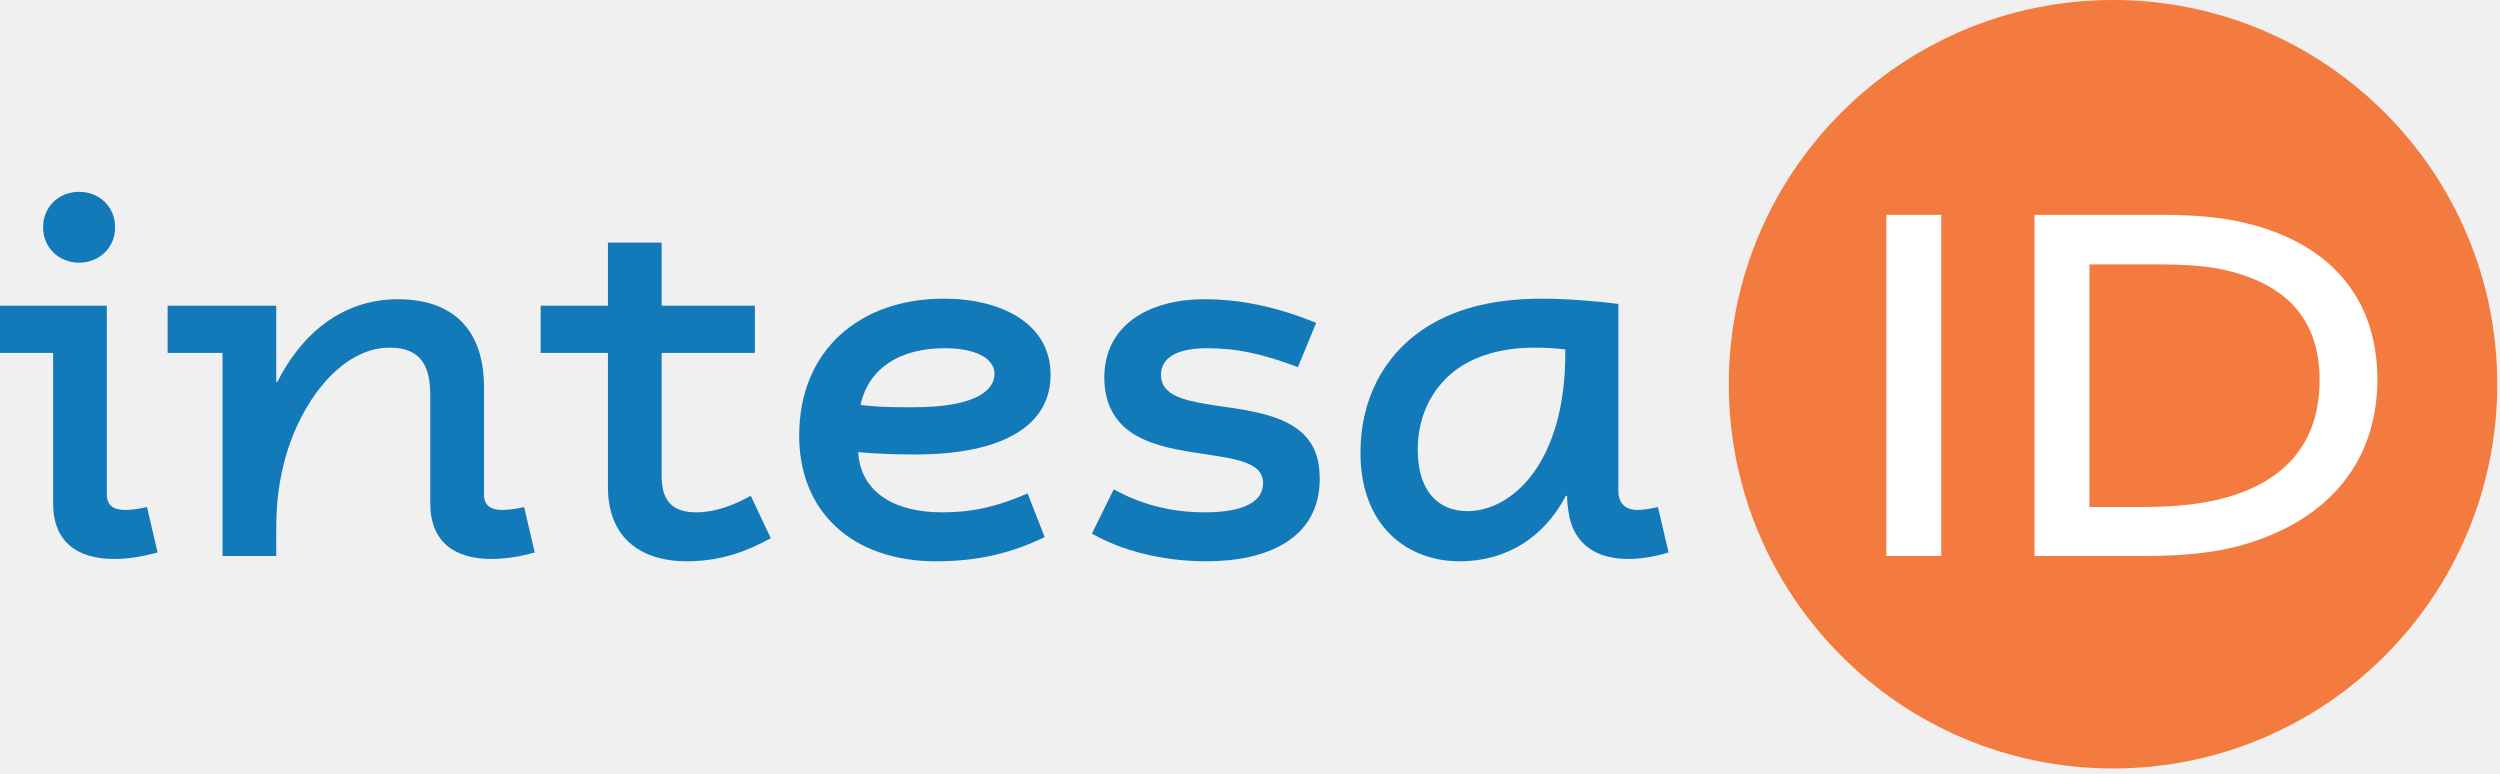
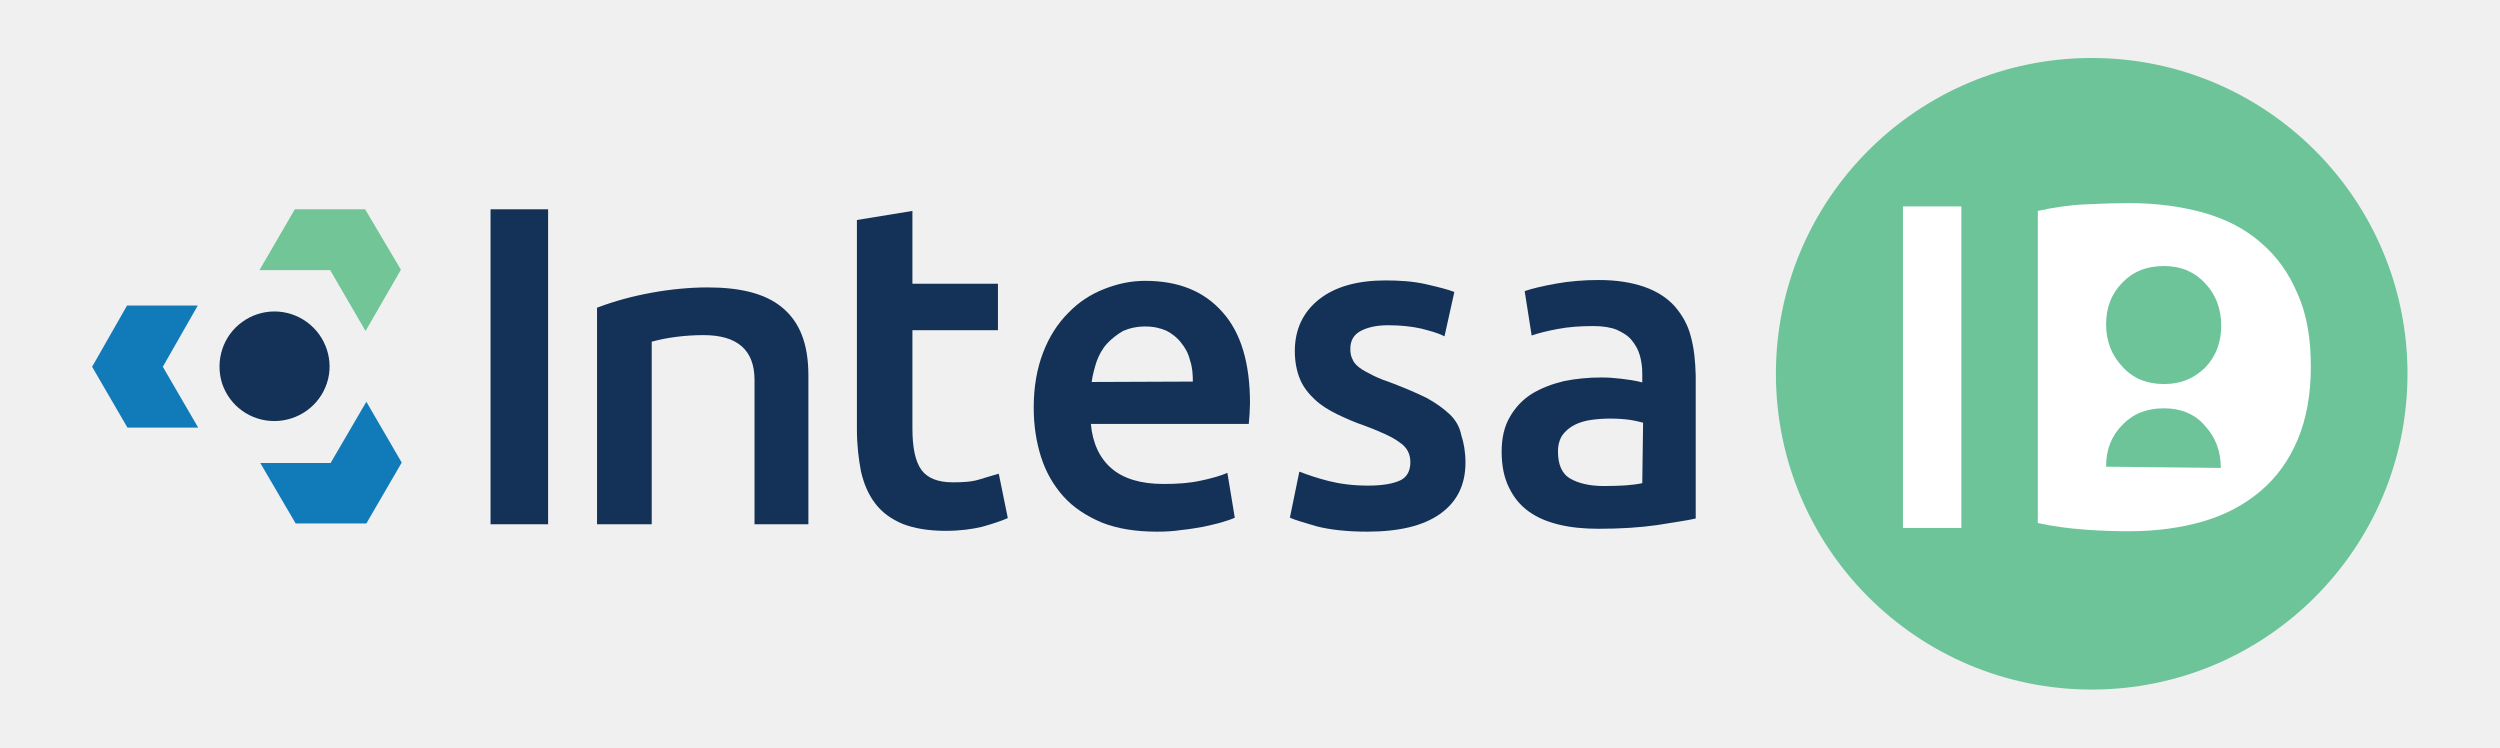
- <svg xmlns="http://www.w3.org/2000/svg" width="97px" height="30px" viewBox="0 0 97 30" version="1.1">
-   <defs />
-   <g id="Page-1" stroke="none" stroke-width="1" fill="none" fill-rule="evenodd">
-     <g id="spid-idp-intesaid" fill-rule="nonzero">
-       <circle id="Oval" fill="#F47B3F" cx="81.985" cy="14.908" r="14.908" />
-       <g id="Group" transform="translate(73.05343, 8.244275)" fill="#FFFFFF">
-         <polygon id="Shape" points="0.137 13.328 0.137 0.092 2.267 0.092 2.267 13.328 0.137 13.328" />
-         <path d="M13.901,12.916 C12.824,13.214 11.611,13.328 10.122,13.328 L5.885,13.328 L5.885,0.092 L10.855,0.092 C12.092,0.092 13.145,0.183 14.084,0.412 C17.153,1.145 19.191,3.137 19.191,6.504 C19.168,9.87 17.084,12.023 13.901,12.916 Z M13.511,2.29 C12.664,2.061 11.725,2.015 10.58,2.015 L8.015,2.015 L8.015,11.427 L10.076,11.427 C11.382,11.427 12.458,11.313 13.397,11.038 C15.595,10.397 16.947,8.954 16.947,6.504 C16.947,4.031 15.527,2.817 13.511,2.29 Z" id="Shape" />
-       </g>
-       <g id="Group" transform="translate(0, 7.328244)" fill="#137AB9">
-         <path d="M4.42,14.359 C3,14.359 2.061,13.695 2.061,12.206 L2.061,6.366 L0,6.366 L0,4.534 L4.145,4.534 L4.145,11.863 C4.145,12.275 4.397,12.458 4.855,12.458 C5.084,12.458 5.427,12.412 5.702,12.344 L6.115,14.107 C5.519,14.267 4.992,14.359 4.42,14.359 Z M3.069,2.863 C2.29,2.863 1.672,2.29 1.672,1.489 C1.672,0.687 2.29,0.115 3.069,0.115 C3.847,0.115 4.466,0.687 4.466,1.489 C4.466,2.29 3.847,2.863 3.069,2.863 Z" id="Shape" />
-         <path d="M19.053,14.359 C17.634,14.359 16.695,13.695 16.695,12.206 L16.695,8.015 C16.695,6.893 16.351,6.16 15.115,6.16 C13.237,6.16 11.611,8.29 11.015,10.649 C10.763,11.656 10.718,12.458 10.718,13.305 L10.718,14.244 L8.634,14.244 L8.634,6.366 L6.504,6.366 L6.504,4.534 L10.718,4.534 L10.718,7.489 L10.763,7.489 C11.679,5.656 13.26,4.282 15.435,4.282 C17.565,4.282 18.779,5.45 18.779,7.695 L18.779,11.863 C18.779,12.275 19.031,12.458 19.489,12.458 C19.718,12.458 20.061,12.412 20.336,12.344 L20.748,14.107 C20.176,14.267 19.649,14.359 19.053,14.359 Z" id="Shape" />
-         <path d="M26.634,14.45 C25.076,14.45 23.588,13.718 23.588,11.565 L23.588,6.366 L20.977,6.366 L20.977,4.534 L23.588,4.534 L23.588,2.084 L25.672,2.084 L25.672,4.534 L29.29,4.534 L29.29,6.366 L25.672,6.366 L25.672,11.153 C25.672,12.252 26.244,12.55 27.023,12.55 C27.756,12.55 28.466,12.275 29.13,11.908 L29.908,13.557 C29.015,14.038 28.008,14.45 26.634,14.45 Z" id="Shape" />
-         <path d="M35.519,10.305 C34.786,10.305 33.985,10.282 33.298,10.214 C33.389,11.748 34.672,12.55 36.55,12.55 C37.878,12.55 38.794,12.275 39.87,11.817 L40.534,13.511 C39.344,14.084 38.061,14.45 36.321,14.45 C33.092,14.45 31.008,12.55 31.008,9.573 C31.008,6.252 33.366,4.26 36.618,4.26 C38.817,4.26 40.763,5.198 40.763,7.214 C40.763,9.16 38.954,10.305 35.519,10.305 Z M36.641,6.183 C34.969,6.183 33.71,6.916 33.389,8.382 C34.053,8.473 34.786,8.473 35.427,8.473 C37.924,8.473 38.588,7.786 38.588,7.168 C38.565,6.527 37.786,6.183 36.641,6.183 Z" id="Shape" />
-         <path d="M46.809,14.45 C45.115,14.45 43.511,14.038 42.366,13.374 L43.214,11.656 C44.153,12.183 45.321,12.55 46.74,12.55 C47.863,12.55 49.008,12.321 49.008,11.405 C49.008,11.221 48.939,11.061 48.847,10.947 C48,9.985 44.359,10.649 43.214,8.748 C42.985,8.382 42.847,7.901 42.847,7.328 C42.847,5.29 44.565,4.282 46.74,4.282 C48.183,4.282 49.603,4.603 51.069,5.198 L50.359,6.916 C49.008,6.412 48.023,6.183 46.832,6.183 C45.595,6.183 45.046,6.595 45.046,7.214 C45.046,7.397 45.092,7.534 45.16,7.649 C45.824,8.725 49.168,8.13 50.588,9.527 C50.977,9.916 51.206,10.443 51.206,11.244 C51.206,13.603 49.122,14.45 46.809,14.45 Z" id="Shape" />
-         <path d="M63.183,14.359 C62.061,14.359 61.031,13.901 60.847,12.458 C60.824,12.298 60.802,12.115 60.802,11.908 L60.756,11.908 C59.931,13.489 58.489,14.45 56.634,14.45 C54.641,14.45 52.786,13.122 52.786,10.237 C52.786,8.198 53.656,6.504 55.214,5.45 C56.313,4.718 57.756,4.26 59.84,4.26 C60.733,4.26 61.947,4.351 62.794,4.466 L62.794,11.725 C62.794,12.183 63.046,12.458 63.55,12.458 C63.71,12.458 64.053,12.412 64.328,12.344 L64.74,14.107 C64.214,14.267 63.687,14.359 63.183,14.359 Z M60.733,6.229 C60.321,6.183 60,6.16 59.542,6.16 C58.26,6.16 57.206,6.481 56.45,7.053 C55.534,7.763 55.008,8.84 55.008,10.122 C55.008,11.702 55.786,12.504 56.931,12.504 C58.672,12.504 60.733,10.626 60.733,6.389 L60.733,6.229 Z" id="Shape" />
-       </g>
-     </g>
+ <svg xmlns="http://www.w3.org/2000/svg" version="1.1" id="Livello_1" x="0px" y="0px" viewBox="0 0 608 181.8" style="enable-background:new 0 0 608 181.8;" xml:space="preserve">
+   <style type="text/css">
+ 	.st0{fill:#6DC499;}
+ 	.st1{fill:#FFFFFF;}
+ 	.st2{fill:#143257;}
+ 	.st3{fill:#71C597;}
+ 	.st4{fill:#117BB9;}
+ </style>
+   <g>
+     <circle class="st0" cx="508.7" cy="90.9" r="76.8" />
+   </g>
+   <g>
+     <path class="st1" d="M462.8,50.2H477v78.2h-14.2V50.2z" />
+     <path class="st1" d="M562,89.2c0,6.8-1.1,12.7-3.2,17.7c-2.1,5-5.1,9.2-9,12.5s-8.5,5.8-14,7.4s-11.5,2.4-18.1,2.4   c-3.2,0-6.7-0.1-10.7-0.4c-4-0.3-7.8-0.8-11.4-1.6V51.3c3.6-0.8,7.4-1.4,11.5-1.6c4.1-0.2,7.7-0.3,10.8-0.3   c6.5,0,12.5,0.8,17.9,2.3s10.1,3.9,13.9,7.2c3.9,3.3,6.9,7.4,9,12.4C561,76.3,562,82.3,562,89.2z" />
+   </g>
+   <path class="st2" d="M79.5,93.2L79.5,93.2c1.8-5.4-0.2-11.5-4.9-14.9c-4.7-3.4-11-3.4-15.7,0s-6.6,9.4-4.9,14.9  c1.8,5.5,6.9,9.2,12.7,9.2C72.5,102.4,77.7,98.7,79.5,93.2" />
+   <polygon class="st3" points="88.8,50.9 71.7,50.9 63.1,65.7 80.3,65.7 88.9,80.5 97.5,65.6 " />
+   <polygon class="st4" points="89.1,97.7 80.4,112.6 63.3,112.6 71.9,127.3 89.1,127.3 97.7,112.5 " />
+   <polygon class="st4" points="30.9,74.3 22.4,89.2 31,104 48.2,104 39.6,89.2 48.1,74.3 " />
+   <rect x="119.3" y="50.9" class="st2" width="14" height="76.6" />
+   <path class="st2" d="M190,74.6c-4-3.2-9.9-4.7-17.9-4.7c-8.7,0-18.7,1.8-26.8,4.9h-0.1v52.7h13.3V83.1c3.6-1,8.1-1.6,12.6-1.6  c8.2,0,12.4,3.6,12.4,10.9v35.1h13.1V91.3C196.6,83.6,194.5,78.2,190,74.6" />
+   <path class="st2" d="M238.2,116.6c-1.9,0.6-4.1,0.7-6.5,0.7c-3.6,0-6.1-1-7.6-3c-1.5-2.1-2.2-5.4-2.2-10.1V80.3h20.8V69h-20.8V51.3  l-13.5,2.2v50.8c0,3.9,0.4,7.3,1,10.4c0.7,3,1.8,5.6,3.5,7.8c1.7,2.2,3.8,3.7,6.6,4.9c2.8,1.1,6.3,1.7,10.5,1.7c3.5,0,6.4-0.4,8.9-1  c2.5-0.7,4.6-1.4,6.2-2.1l-2.2-10.8C241.6,115.6,240.1,116,238.2,116.6" />
+   <path class="st2" d="M265.5,92.9c0.2-1.7,0.7-3.4,1.2-5c0.6-1.6,1.4-3.1,2.5-4.3c1.1-1.2,2.4-2.2,3.9-3.1c1.6-0.7,3.4-1.1,5.4-1.1  c2.1,0,3.7,0.4,5.1,1c1.4,0.7,2.7,1.7,3.6,2.9c1,1.2,1.8,2.6,2.2,4.3c0.6,1.7,0.7,3.5,0.7,5.2L265.5,92.9L265.5,92.9z M278.5,68.3  c-3.5,0-6.7,0.7-10,2s-6.2,3.2-8.7,5.8c-2.5,2.5-4.6,5.7-6.1,9.6s-2.3,8.3-2.3,13.4c0,4.4,0.6,8.3,1.8,12.1c1.2,3.7,3,6.8,5.4,9.5  s5.6,4.8,9.4,6.4c3.8,1.5,8.2,2.2,13.4,2.2c2,0,4-0.1,5.9-0.4c2-0.2,3.7-0.5,5.4-0.8c1.7-0.4,3.2-0.7,4.5-1.1s2.3-0.7,3.1-1.1  l-1.8-10.9c-1.6,0.7-3.7,1.3-6.5,1.9c-2.7,0.6-5.7,0.8-9,0.8c-5.6,0-9.8-1.3-12.7-3.8c-2.9-2.5-4.6-6.2-5-10.8h38.4  c0.1-0.7,0.1-1.6,0.2-2.5c0-0.9,0.1-1.8,0.1-2.5c0-9.8-2.2-17.2-6.7-22.2C292.8,70.8,286.6,68.3,278.5,68.3" />
+   <path class="st2" d="M352.5,100.7c-1.5-1.4-3.3-2.7-5.5-3.9c-2.2-1.1-5-2.3-8.1-3.5c-2-0.7-3.6-1.3-5-2c-1.3-0.7-2.4-1.2-3.3-1.9  s-1.4-1.3-1.7-2.1c-0.4-0.7-0.5-1.6-0.5-2.5c0-1.9,0.8-3.4,2.5-4.3s3.9-1.4,6.7-1.4c3.1,0,5.7,0.3,8,0.8c2.3,0.6,4.2,1.1,5.7,1.9  l2.4-10.8c-1.6-0.6-3.9-1.2-7-1.9c-3.1-0.7-6.4-0.9-9.8-0.9c-6.7,0-12.2,1.5-16.1,4.6s-5.9,7.3-5.9,12.6c0,2.7,0.5,5,1.3,6.9  s2.1,3.5,3.6,4.9s3.3,2.5,5.3,3.5c2.1,1,4.3,2,6.7,2.8c4,1.5,6.9,2.8,8.6,4.1c1.8,1.2,2.6,2.8,2.6,4.8c0,2.1-0.8,3.6-2.4,4.4  c-1.7,0.8-4.2,1.3-7.9,1.3c-3.6,0-6.7-0.4-9.5-1.1s-5.1-1.5-7.2-2.3l-2.3,11.2c1.3,0.6,3.5,1.2,6.5,2.1c3.1,0.8,7.3,1.3,12.3,1.3  c7.7,0,13.6-1.4,17.7-4.3s6.2-7,6.2-12.5c0-2.6-0.4-4.8-1-6.6C355,103.8,354,102.1,352.5,100.7" />
+   <path class="st2" d="M399.4,117.5c-2.2,0.5-5.3,0.7-9.4,0.7c-3.5,0-6.2-0.7-8.1-1.8c-2.1-1.2-3-3.5-3-6.6c0-1.6,0.4-3,1.1-4  s1.8-1.9,3-2.5s2.6-1,4.1-1.2s3-0.3,4.5-0.3c1.7,0,3.3,0.1,4.7,0.3s2.5,0.5,3.3,0.7L399.4,117.5L399.4,117.5z M411.2,81.8  c-0.7-2.8-2.1-5.2-3.9-7.3c-1.8-2-4.2-3.6-7.3-4.7c-3.1-1.1-6.8-1.7-11.2-1.7c-3.7,0-7.2,0.3-10.5,0.9s-5.8,1.2-7.5,1.8l1.7,10.8  c1.7-0.6,3.7-1.1,6.4-1.6c2.6-0.5,5.4-0.7,8.6-0.7c2.3,0,4.2,0.3,5.7,0.9c1.5,0.7,2.7,1.4,3.6,2.5s1.6,2.3,2,3.7  c0.4,1.4,0.6,2.9,0.6,4.4V93c-1.9-0.5-3.6-0.7-5.2-0.9c-1.7-0.2-3.2-0.3-4.7-0.3c-3.2,0-6.3,0.3-9.2,0.9c-2.9,0.7-5.5,1.7-7.8,3.1  c-2.2,1.4-4,3.3-5.3,5.6c-1.3,2.2-2,5-2,8.4c0,3.5,0.6,6.4,1.8,8.8c1.1,2.3,2.7,4.3,4.8,5.8c2.1,1.5,4.5,2.5,7.4,3.2  c2.9,0.7,6.1,1,9.6,1c5.2,0,10-0.3,14.2-0.9c4.2-0.7,7.3-1.1,9.4-1.6V91.3C412.3,87.8,412,84.7,411.2,81.8" />
+   <g>
+     <path class="st0" d="M526.3,93.4c4.2,0,7.3-1.4,10-4c2.6-2.7,3.9-6.1,3.9-10.2s-1.3-7.5-3.9-10.3c-2.5-2.7-5.8-4.2-10-4.2   s-7.5,1.3-10.1,4c-2.7,2.7-4,6.1-4,10.2s1.4,7.6,4,10.3C518.7,92,522.1,93.4,526.3,93.4z" />
+     <path class="st0" d="M526.3,99.3c-4.2,0-7.5,1.3-10.1,4c-2.7,2.7-4,6-4,10.2l27.9,0.3c0-4.1-1.3-7.5-3.9-10.3   C533.8,100.7,530.4,99.3,526.3,99.3z" />
  </g>
</svg>
